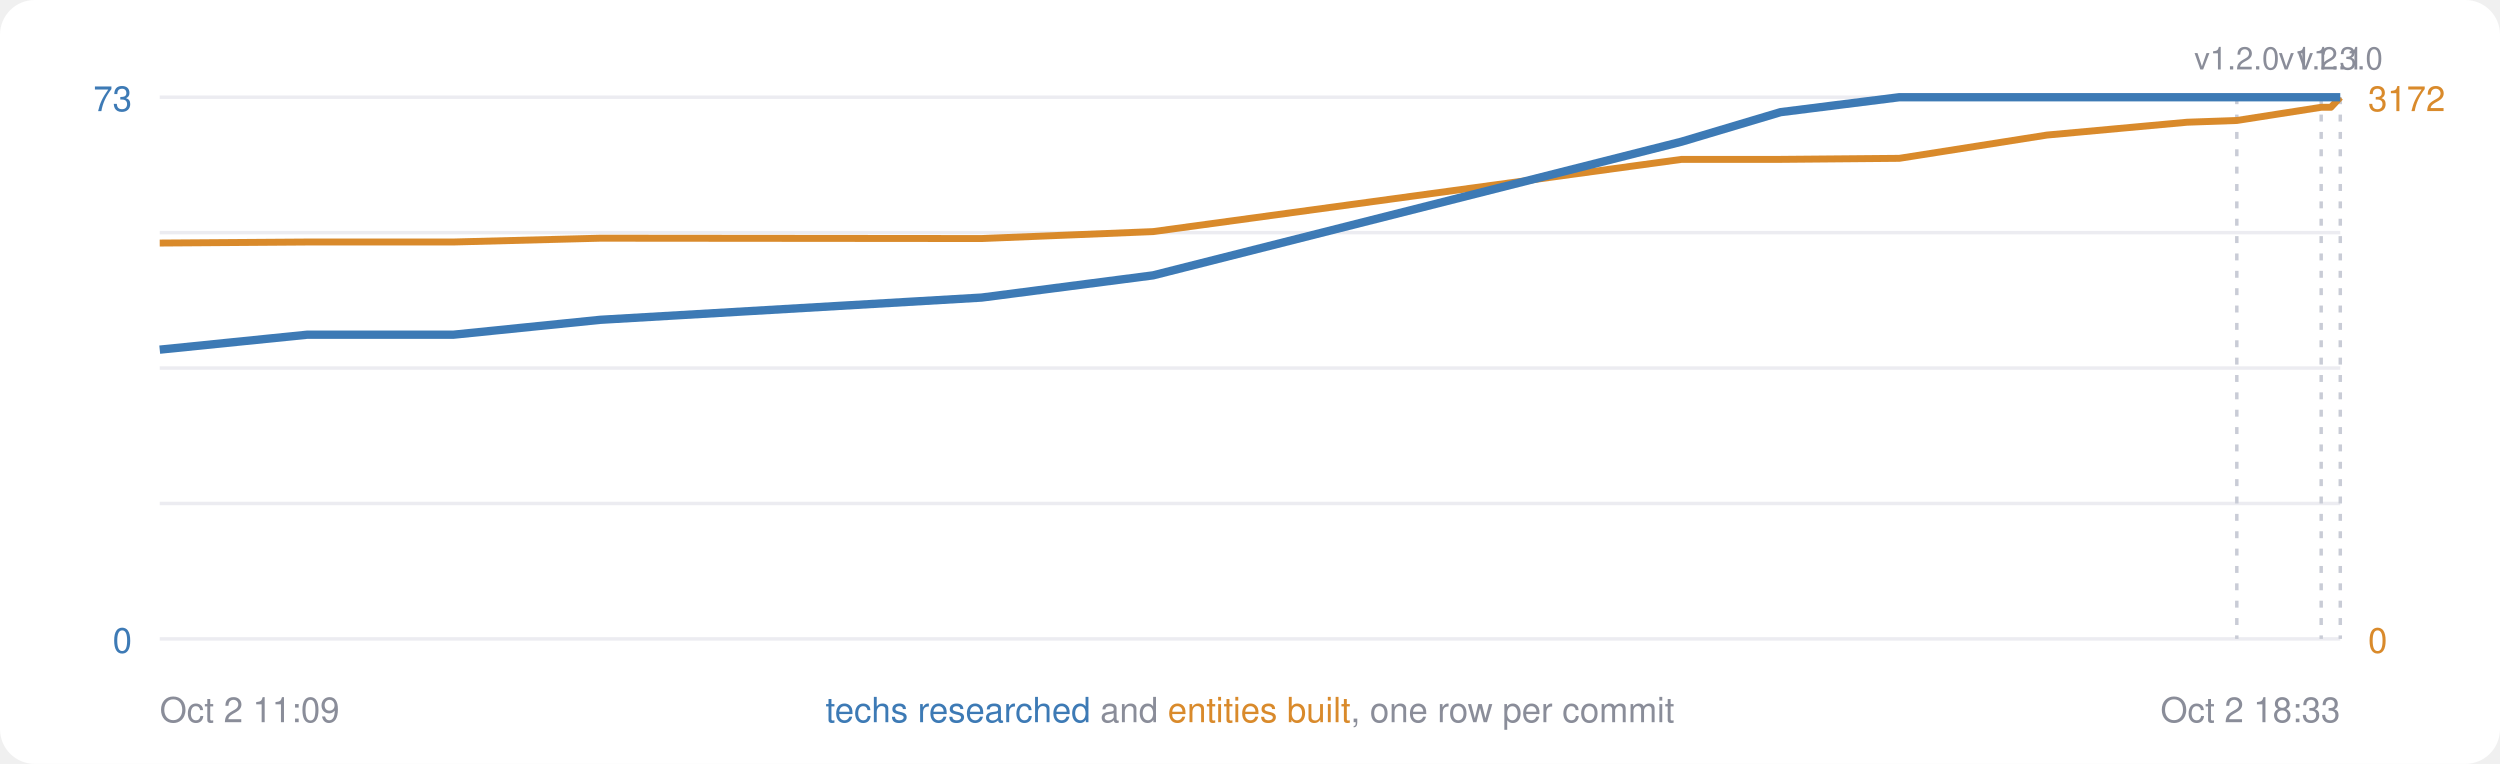
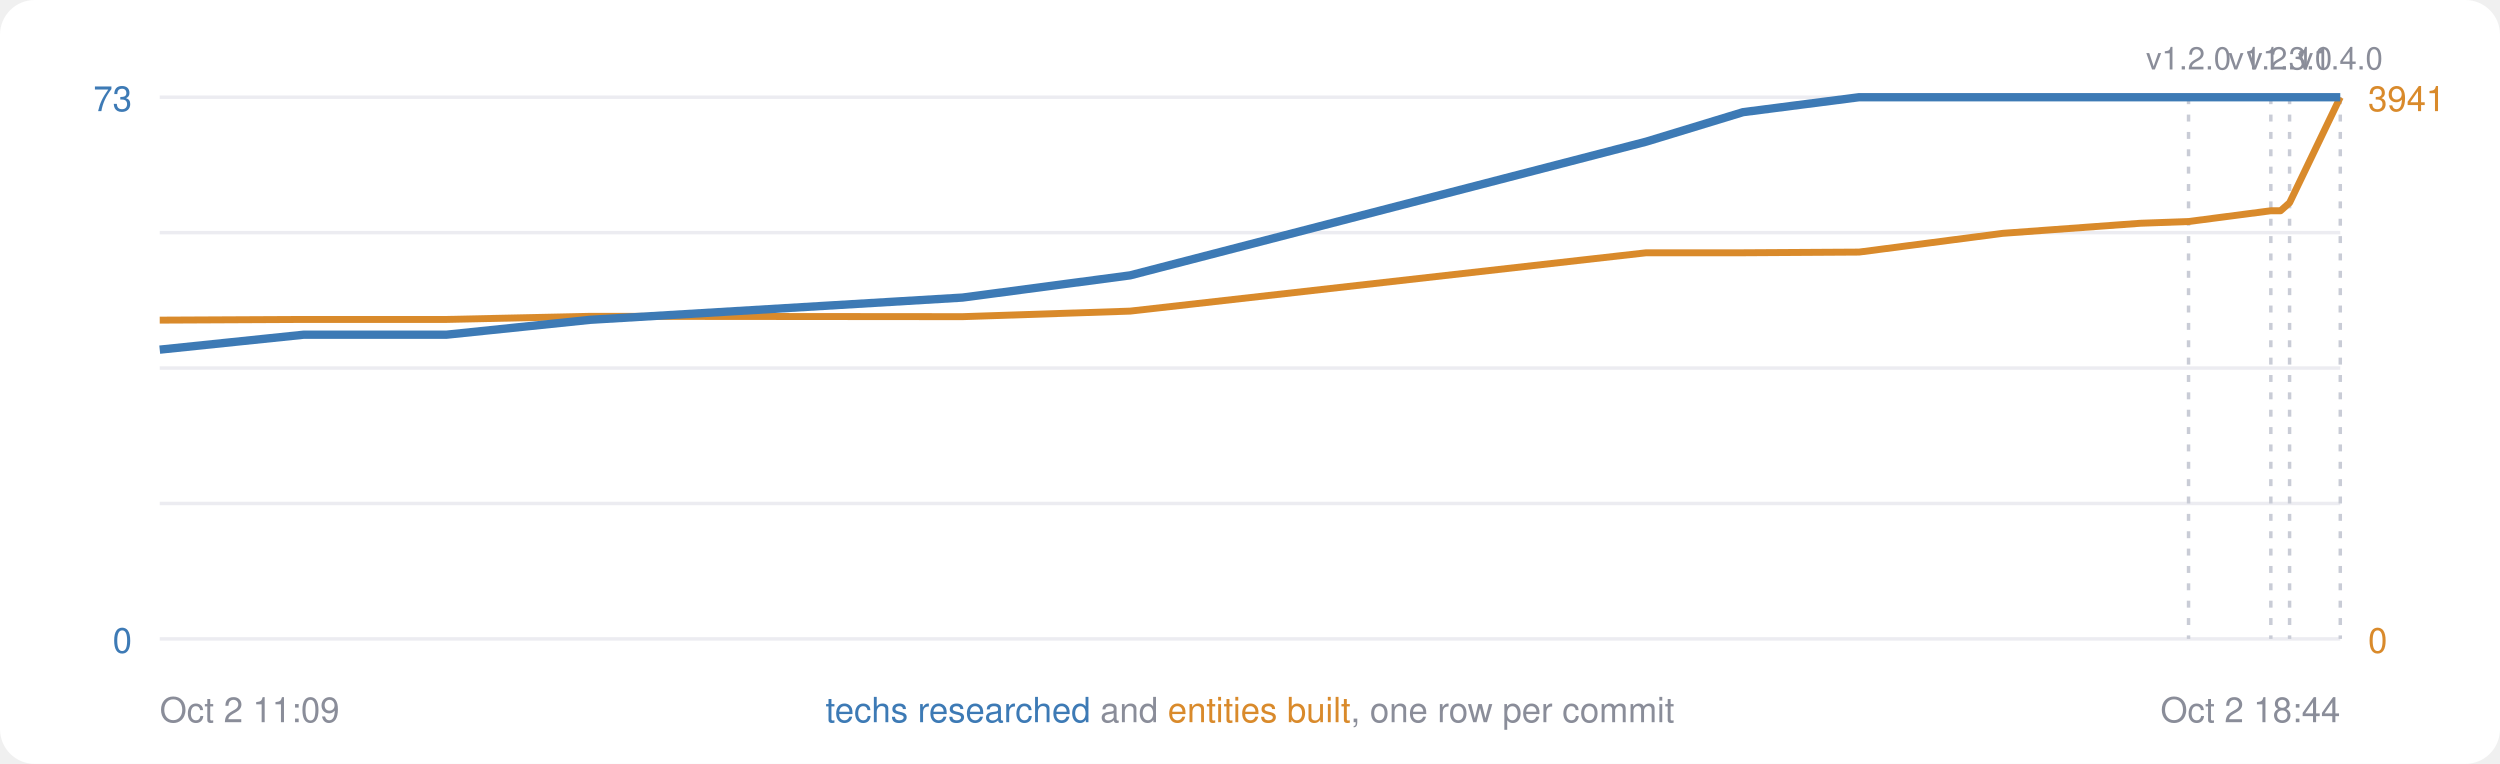
<svg xmlns="http://www.w3.org/2000/svg" viewBox="0 0 720 220" width="720" height="220" font-family="-apple-system,Helvetica,Arial,sans-serif">
  <rect width="720" height="220" fill="#ffffff" rx="10" />
  <line x1="46" y1="184.0" x2="674" y2="184.0" stroke="#ececf1" />
  <line x1="46" y1="145.0" x2="674" y2="145.0" stroke="#ececf1" />
  <line x1="46" y1="106.0" x2="674" y2="106.0" stroke="#ececf1" />
  <line x1="46" y1="67.0" x2="674" y2="67.0" stroke="#ececf1" />
  <line x1="46" y1="28.0" x2="674" y2="28.0" stroke="#ececf1" />
-   <line x1="644.2" y1="28" x2="644.2" y2="184" stroke="#c9ccd6" stroke-dasharray="2 3" />
-   <text x="644.2" y="20" text-anchor="middle" font-size="9" fill="#8a8d99">v1.2.0</text>
-   <line x1="668.5" y1="28" x2="668.5" y2="184" stroke="#c9ccd6" stroke-dasharray="2 3" />
-   <text x="668.5" y="20" text-anchor="middle" font-size="9" fill="#8a8d99">v1.2.1</text>
+   <line x1="630.3" y1="28" x2="630.3" y2="184" stroke="#c9ccd6" stroke-dasharray="2 3" />
+   <text x="630.3" y="20" text-anchor="middle" font-size="9" fill="#8a8d99">v1.2.0</text>
+   <line x1="654.0" y1="28" x2="654.0" y2="184" stroke="#c9ccd6" stroke-dasharray="2 3" />
+   <text x="654.0" y="20" text-anchor="middle" font-size="9" fill="#8a8d99">v1.2.1</text>
+   <line x1="659.4" y1="28" x2="659.4" y2="184" stroke="#c9ccd6" stroke-dasharray="2 3" />
+   <text x="659.4" y="20" text-anchor="middle" font-size="9" fill="#8a8d99">v1.3.0</text>
  <line x1="674.0" y1="28" x2="674.0" y2="184" stroke="#c9ccd6" stroke-dasharray="2 3" />
-   <text x="674.0" y="20" text-anchor="middle" font-size="9" fill="#8a8d99">v1.3.0</text>
-   <polyline points="46.0,70.0 88.4,69.7 130.5,69.7 172.9,68.6 282.7,68.7 332.1,66.7 484.3,45.9 512.8,45.9 547.0,45.6 589.5,38.9 629.9,35.2 644.2,34.7 668.5,30.9 671.3,30.9 674.0,28.0" fill="none" stroke="#d98a2b" stroke-width="2" stroke-linejoin="round" />
-   <polyline points="46.0,100.7 88.4,96.4 130.5,96.4 172.9,92.1 282.7,85.7 332.1,79.3 484.3,40.8 512.8,32.3 547.0,28.0 589.5,28.0 629.9,28.0 644.2,28.0 668.5,28.0 671.3,28.0 674.0,28.0" fill="none" stroke="#3d7ab5" stroke-width="2.4" stroke-linejoin="round" />
+   <text x="674.0" y="20" text-anchor="middle" font-size="9" fill="#8a8d99">v1.4.0</text>
+   <polyline points="46.0,92.2 87.4,92.0 128.5,92.0 170.0,91.1 277.2,91.2 325.5,89.6 474.1,72.8 502.0,72.8 535.4,72.6 576.8,67.2 616.4,64.3 630.3,63.8 654.0,60.7 656.8,60.7 659.4,58.4 674.0,28.0" fill="none" stroke="#d98a2b" stroke-width="2" stroke-linejoin="round" />
+   <polyline points="46.0,100.7 87.4,96.4 128.5,96.4 170.0,92.1 277.2,85.7 325.5,79.3 474.1,40.8 502.0,32.3 535.4,28.0 576.8,28.0 616.4,28.0 630.3,28.0 654.0,28.0 656.8,28.0 659.4,28.0 674.0,28.0" fill="none" stroke="#3d7ab5" stroke-width="2.4" stroke-linejoin="round" />
  <text x="38" y="32" text-anchor="end" font-size="10" fill="#3d7ab5">73</text>
  <text x="38" y="188" text-anchor="end" font-size="10" fill="#3d7ab5">0</text>
-   <text x="682" y="32" font-size="10" fill="#d98a2b">3172</text>
+   <text x="682" y="32" font-size="10" fill="#d98a2b">3941</text>
  <text x="682" y="188" font-size="10" fill="#d98a2b">0</text>
  <text x="46" y="208" font-size="10" fill="#8a8d99">Oct 2 11:09</text>
-   <text x="674" y="208" text-anchor="end" font-size="10" fill="#8a8d99">Oct 2 18:33</text>
+   <text x="674" y="208" text-anchor="end" font-size="10" fill="#8a8d99">Oct 2 18:44</text>
  <text x="360.0" y="208" text-anchor="middle" font-size="10" fill="#8a8d99">
    <tspan fill="#3d7ab5">techs researched</tspan>  and  <tspan fill="#d98a2b">entities built</tspan>, one row per commit</text>
</svg>
